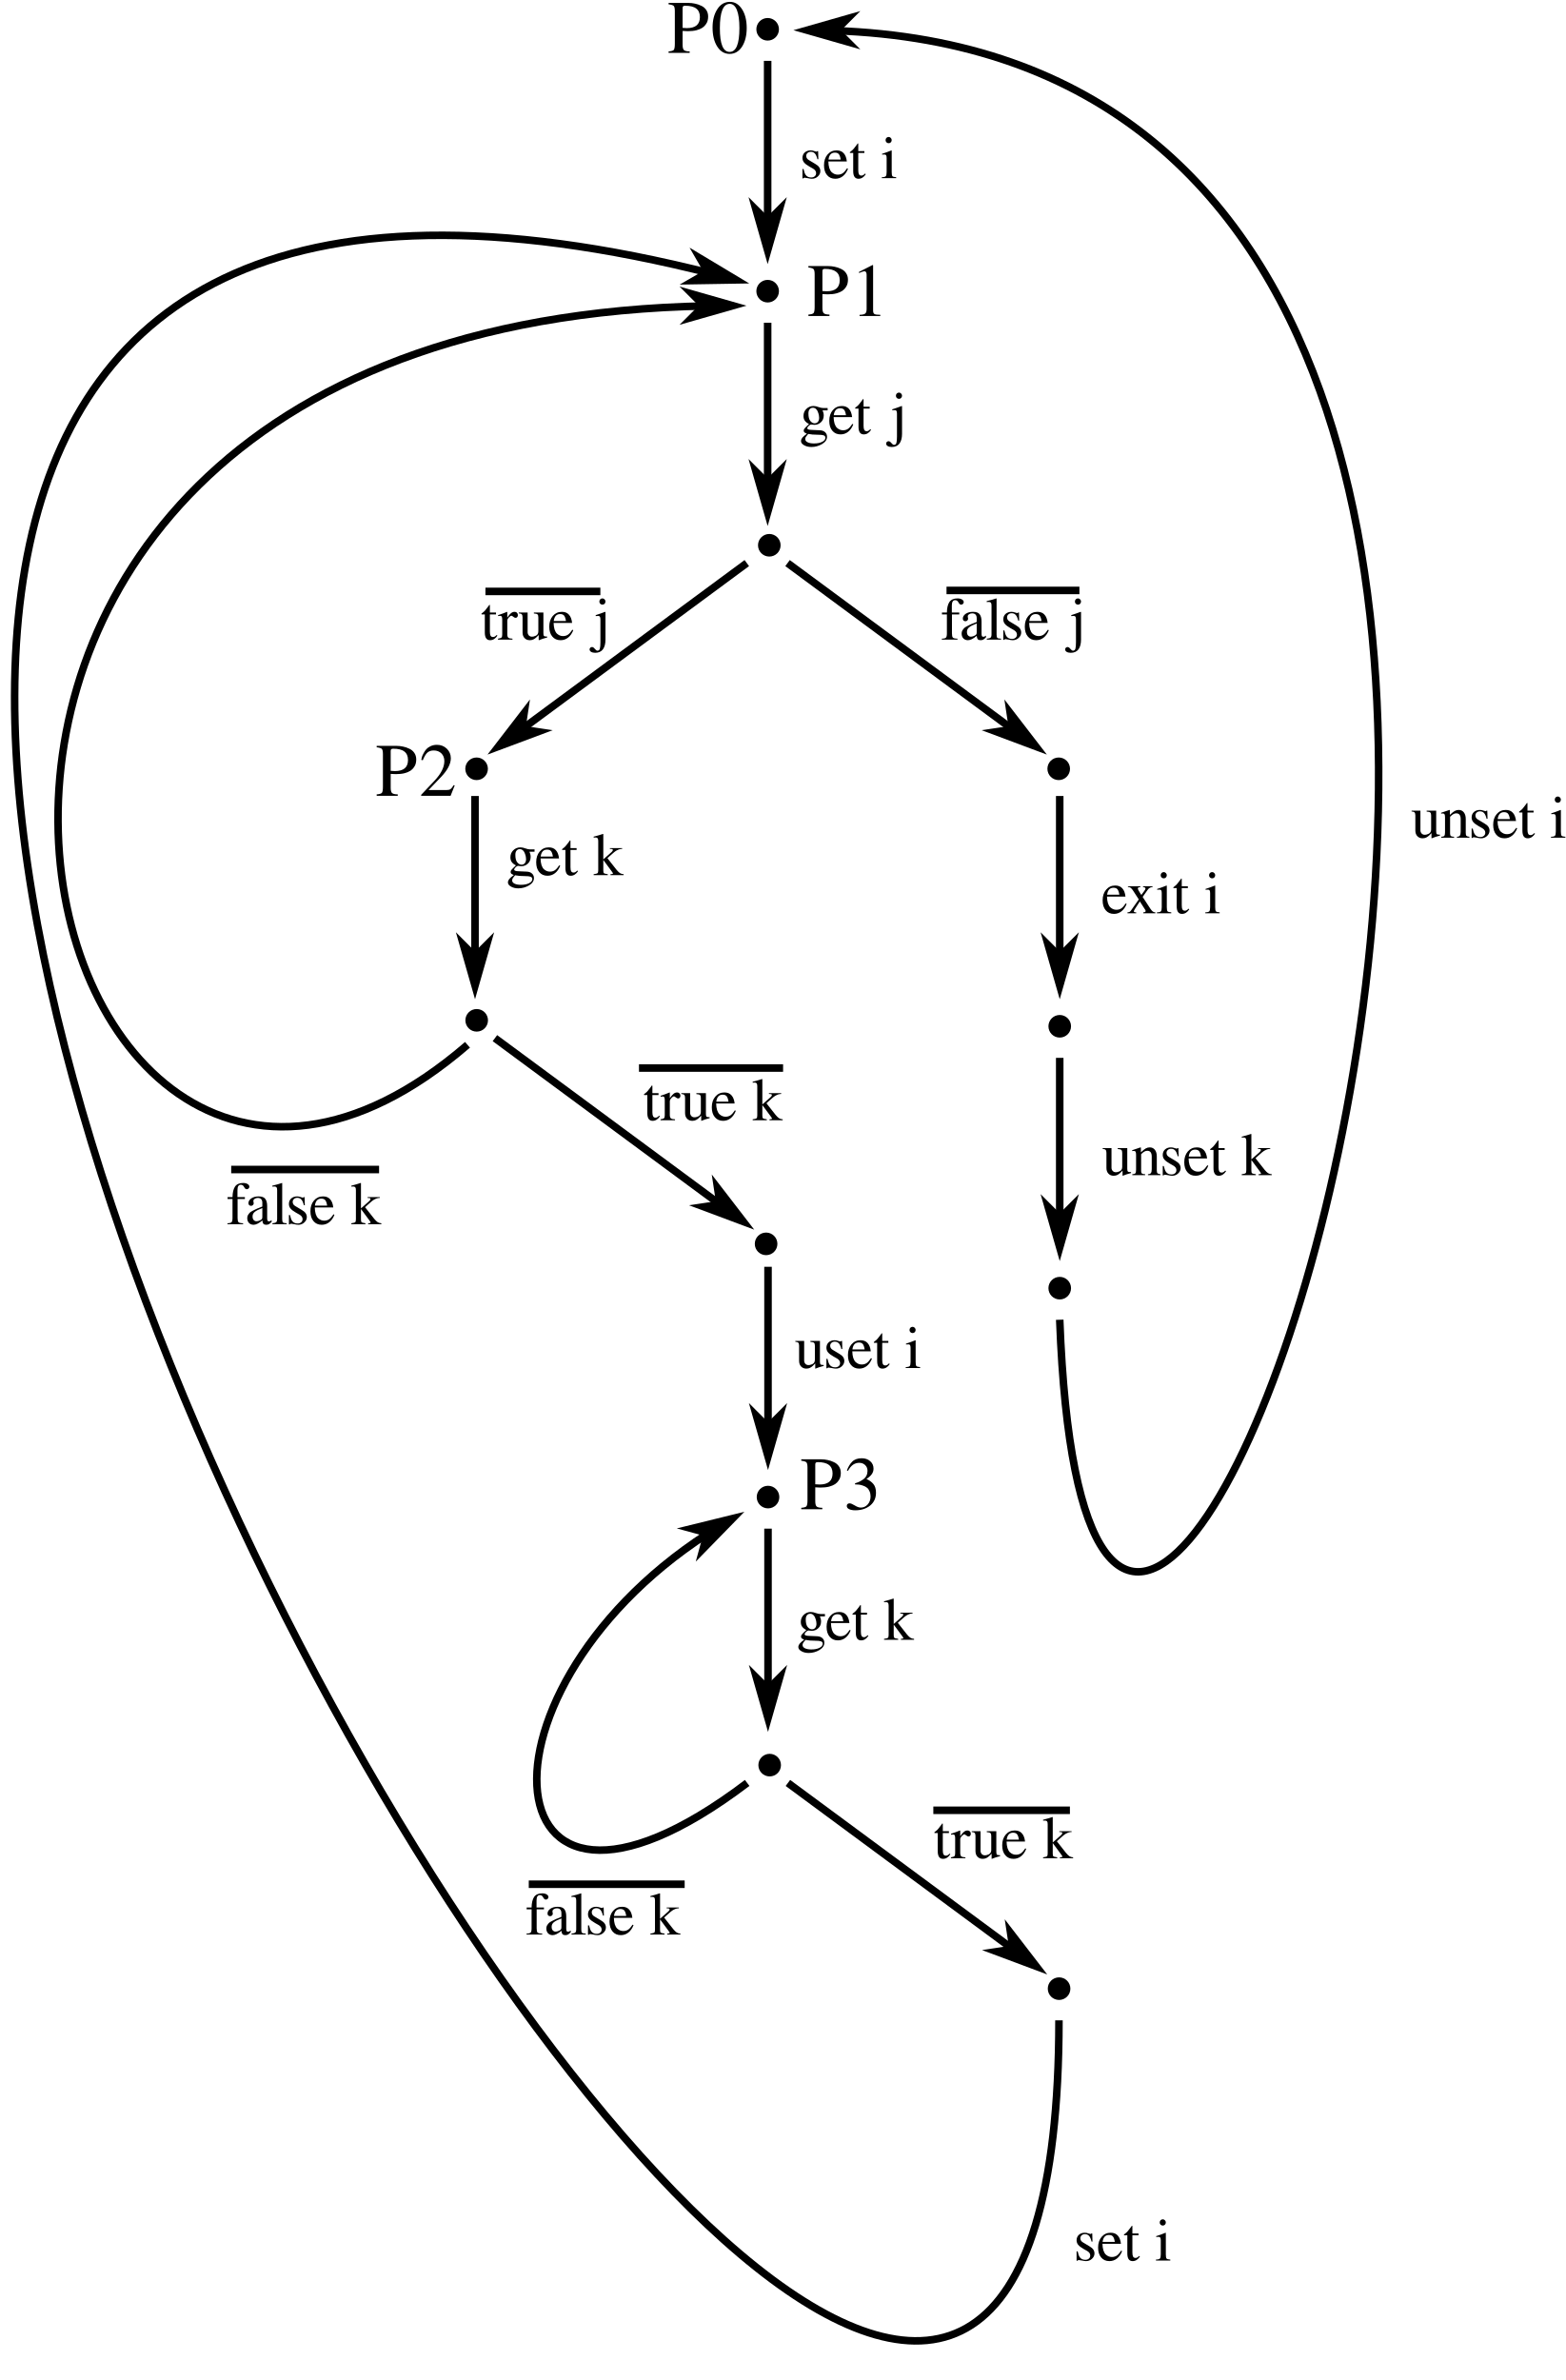
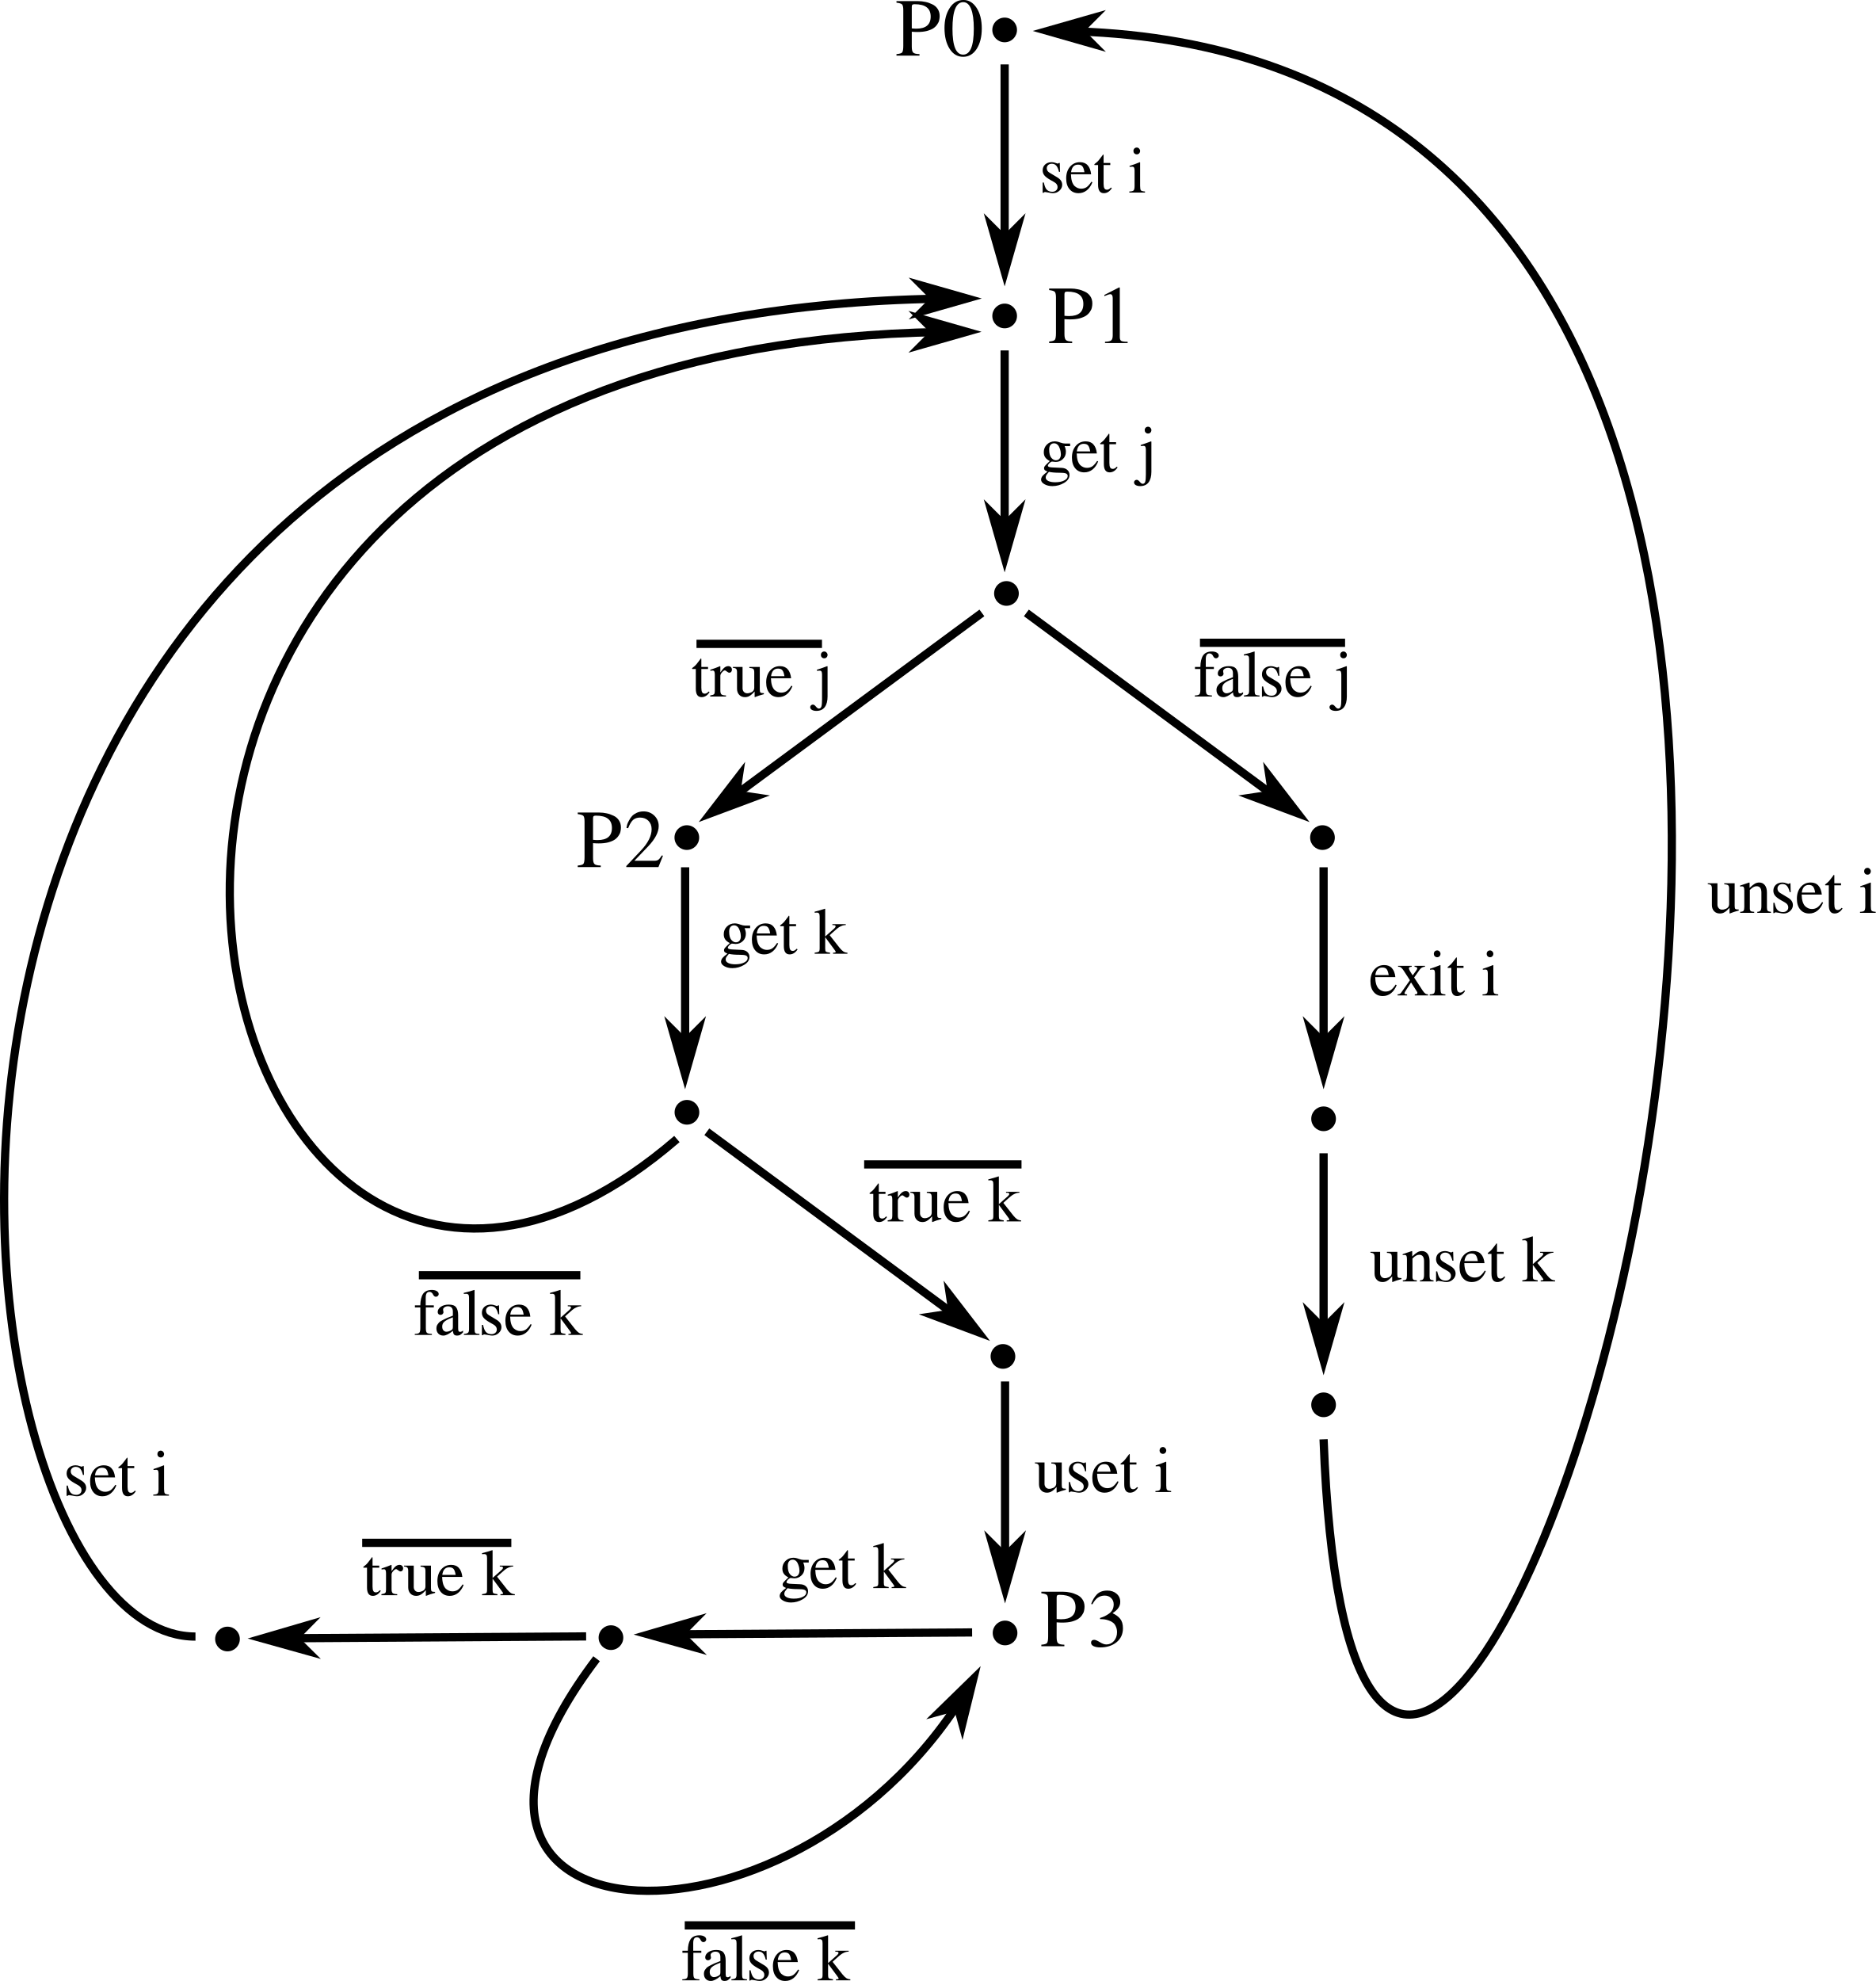
- <svg xmlns="http://www.w3.org/2000/svg" width="207.71" height="315.836" id="svg2" version="1.1">
+ <svg xmlns="http://www.w3.org/2000/svg" width="227.936" height="240.706" id="svg2" version="1.1">
  <defs id="defs4">
    <marker orient="auto" refY="0" refX="0" id="Arrow1Send" style="overflow:visible">
      <path id="path4210" d="M 0,0 5,-5 -12.5,0 5,5 0,0 z" style="fill-rule:evenodd;stroke:#000000;stroke-width:1pt;marker-start:none" transform="matrix(-0.2,0,0,-0.2,-1.2,0)" />
    </marker>
    <marker orient="auto" refY="0" refX="0" id="Arrow1Mend" style="overflow:visible">
      <path id="path4204" d="M 0,0 5,-5 -12.5,0 5,5 0,0 z" style="fill-rule:evenodd;stroke:#000000;stroke-width:1pt;marker-start:none" transform="matrix(-0.4,0,0,-0.4,-4,0)" />
    </marker>
    <marker orient="auto" refY="0" refX="0" id="Arrow1Mend-9" style="overflow:visible">
      <path id="path4204-7" d="M 0,0 5,-5 -12.5,0 5,5 0,0 z" style="fill-rule:evenodd;stroke:#000000;stroke-width:1pt;marker-start:none" transform="matrix(-0.4,0,0,-0.4,-4,0)" />
    </marker>
    <marker orient="auto" refY="0" refX="0" id="marker5057" style="overflow:visible">
      <path id="path5059" d="M 0,0 5,-5 -12.5,0 5,5 0,0 z" style="fill-rule:evenodd;stroke:#000000;stroke-width:1pt;marker-start:none" transform="matrix(-0.4,0,0,-0.4,-4,0)" />
    </marker>
    <marker orient="auto" refY="0" refX="0" id="Arrow1Mend-1" style="overflow:visible">
      <path id="path4204-70" d="M 0,0 5,-5 -12.5,0 5,5 0,0 z" style="fill-rule:evenodd;stroke:#000000;stroke-width:1pt;marker-start:none" transform="matrix(-0.4,0,0,-0.4,-4,0)" />
    </marker>
    <marker orient="auto" refY="0" refX="0" id="marker5157" style="overflow:visible">
      <path id="path5159" d="M 0,0 5,-5 -12.5,0 5,5 0,0 z" style="fill-rule:evenodd;stroke:#000000;stroke-width:1pt;marker-start:none" transform="matrix(-0.4,0,0,-0.4,-4,0)" />
    </marker>
    <marker orient="auto" refY="0" refX="0" id="marker5161" style="overflow:visible">
      <path id="path5163" d="M 0,0 5,-5 -12.5,0 5,5 0,0 z" style="fill-rule:evenodd;stroke:#000000;stroke-width:1pt;marker-start:none" transform="matrix(-0.4,0,0,-0.4,-4,0)" />
    </marker>
    <marker orient="auto" refY="0" refX="0" id="Arrow1Mend-4" style="overflow:visible">
      <path id="path4204-1" d="M 0,0 5,-5 -12.5,0 5,5 0,0 z" style="fill-rule:evenodd;stroke:#000000;stroke-width:1pt;marker-start:none" transform="matrix(-0.4,0,0,-0.4,-4,0)" />
    </marker>
    <marker orient="auto" refY="0" refX="0" id="marker5212" style="overflow:visible">
      <path id="path5214" d="M 0,0 5,-5 -12.5,0 5,5 0,0 z" style="fill-rule:evenodd;stroke:#000000;stroke-width:1pt;marker-start:none" transform="matrix(-0.4,0,0,-0.4,-4,0)" />
    </marker>
    <marker orient="auto" refY="0" refX="0" id="Arrow1Mend-5" style="overflow:visible">
      <path id="path4204-4" d="M 0,0 5,-5 -12.5,0 5,5 0,0 z" style="fill-rule:evenodd;stroke:#000000;stroke-width:1pt;marker-start:none" transform="matrix(-0.4,0,0,-0.4,-4,0)" />
    </marker>
    <marker orient="auto" refY="0" refX="0" id="marker5256" style="overflow:visible">
      <path id="path5258" d="M 0,0 5,-5 -12.5,0 5,5 0,0 z" style="fill-rule:evenodd;stroke:#000000;stroke-width:1pt;marker-start:none" transform="matrix(-0.4,0,0,-0.4,-4,0)" />
    </marker>
    <marker orient="auto" refY="0" refX="0" id="Arrow1Mend-8" style="overflow:visible">
      <path id="path4204-5" d="M 0,0 5,-5 -12.5,0 5,5 0,0 z" style="fill-rule:evenodd;stroke:#000000;stroke-width:1pt;marker-start:none" transform="matrix(-0.4,0,0,-0.4,-4,0)" />
    </marker>
    <marker orient="auto" refY="0" refX="0" id="marker5361" style="overflow:visible">
      <path id="path5363" d="M 0,0 5,-5 -12.5,0 5,5 0,0 z" style="fill-rule:evenodd;stroke:#000000;stroke-width:1pt;marker-start:none" transform="matrix(-0.4,0,0,-0.4,-4,0)" />
    </marker>
    <marker orient="auto" refY="0" refX="0" id="marker5365" style="overflow:visible">
      <path id="path5367" d="M 0,0 5,-5 -12.5,0 5,5 0,0 z" style="fill-rule:evenodd;stroke:#000000;stroke-width:1pt;marker-start:none" transform="matrix(-0.4,0,0,-0.4,-4,0)" />
    </marker>
    <marker orient="auto" refY="0" refX="0" id="Arrow1Mend-46" style="overflow:visible">
      <path id="path4204-3" d="M 0,0 5,-5 -12.5,0 5,5 0,0 z" style="fill-rule:evenodd;stroke:#000000;stroke-width:1pt;marker-start:none" transform="matrix(-0.4,0,0,-0.4,-4,0)" />
    </marker>
    <marker orient="auto" refY="0" refX="0" id="marker5361-6" style="overflow:visible">
      <path id="path5363-3" d="M 0,0 5,-5 -12.5,0 5,5 0,0 z" style="fill-rule:evenodd;stroke:#000000;stroke-width:1pt;marker-start:none" transform="matrix(-0.4,0,0,-0.4,-4,0)" />
    </marker>
    <marker orient="auto" refY="0" refX="0" id="marker5365-3" style="overflow:visible">
      <path id="path5367-4" d="M 0,0 5,-5 -12.5,0 5,5 0,0 z" style="fill-rule:evenodd;stroke:#000000;stroke-width:1pt;marker-start:none" transform="matrix(-0.4,0,0,-0.4,-4,0)" />
    </marker>
    <marker orient="auto" refY="0" refX="0" id="Arrow1Mend-15" style="overflow:visible">
      <path id="path4204-0" d="M 0,0 5,-5 -12.5,0 5,5 0,0 z" style="fill-rule:evenodd;stroke:#000000;stroke-width:1pt;marker-start:none" transform="matrix(-0.4,0,0,-0.4,-4,0)" />
    </marker>
    <marker orient="auto" refY="0" refX="0" id="marker5453" style="overflow:visible">
      <path id="path5455" d="M 0,0 5,-5 -12.5,0 5,5 0,0 z" style="fill-rule:evenodd;stroke:#000000;stroke-width:1pt;marker-start:none" transform="matrix(-0.4,0,0,-0.4,-4,0)" />
    </marker>
    <marker orient="auto" refY="0" refX="0" id="Arrow1Mend-12" style="overflow:visible">
      <path id="path4204-2" d="M 0,0 5,-5 -12.5,0 5,5 0,0 z" style="fill-rule:evenodd;stroke:#000000;stroke-width:1pt;marker-start:none" transform="matrix(-0.4,0,0,-0.4,-4,0)" />
    </marker>
    <marker orient="auto" refY="0" refX="0" id="marker5503" style="overflow:visible">
      <path id="path5505" d="M 0,0 5,-5 -12.5,0 5,5 0,0 z" style="fill-rule:evenodd;stroke:#000000;stroke-width:1pt;marker-start:none" transform="matrix(-0.4,0,0,-0.4,-4,0)" />
    </marker>
    <marker orient="auto" refY="0" refX="0" id="marker5507" style="overflow:visible">
      <path id="path5509" d="M 0,0 5,-5 -12.5,0 5,5 0,0 z" style="fill-rule:evenodd;stroke:#000000;stroke-width:1pt;marker-start:none" transform="matrix(-0.4,0,0,-0.4,-4,0)" />
    </marker>
    <marker orient="auto" refY="0" refX="0" id="Arrow1Mend-42" style="overflow:visible">
      <path id="path4204-52" d="M 0,0 5,-5 -12.5,0 5,5 0,0 z" style="fill-rule:evenodd;stroke:#000000;stroke-width:1pt;marker-start:none" transform="matrix(-0.4,0,0,-0.4,-4,0)" />
    </marker>
    <marker orient="auto" refY="0" refX="0" id="marker5558" style="overflow:visible">
      <path id="path5560" d="M 0,0 5,-5 -12.5,0 5,5 0,0 z" style="fill-rule:evenodd;stroke:#000000;stroke-width:1pt;marker-start:none" transform="matrix(-0.4,0,0,-0.4,-4,0)" />
    </marker>
    <marker orient="auto" refY="0" refX="0" id="Arrow1Mend-7" style="overflow:visible">
      <path id="path4204-56" d="M 0,0 5,-5 -12.5,0 5,5 0,0 z" style="fill-rule:evenodd;stroke:#000000;stroke-width:1pt;marker-start:none" transform="matrix(-0.4,0,0,-0.4,-4,0)" />
    </marker>
    <marker orient="auto" refY="0" refX="0" id="marker5608" style="overflow:visible">
      <path id="path5610" d="M 0,0 5,-5 -12.5,0 5,5 0,0 z" style="fill-rule:evenodd;stroke:#000000;stroke-width:1pt;marker-start:none" transform="matrix(-0.4,0,0,-0.4,-4,0)" />
    </marker>
+     <marker orient="auto" refY="0" refX="0" id="Arrow1Mend-55" style="overflow:visible">
+       <path id="path4204-47" d="M 0,0 5,-5 -12.5,0 5,5 0,0 z" style="fill-rule:evenodd;stroke:#000000;stroke-width:1pt;marker-start:none" transform="matrix(-0.4,0,0,-0.4,-4,0)" />
+     </marker>
  </defs>
-   <g id="layer1" transform="translate(-277.078,-80.62854)">
+   <g id="layer1" transform="translate(-256.8525,-80.87854)">
    <text xml:space="preserve" style="font-size:10px;font-style:normal;font-variant:normal;font-weight:normal;font-stretch:normal;line-height:125%;letter-spacing:0px;word-spacing:0px;fill:#000000;fill-opacity:1;stroke:none;font-family:FreeSerif;-inkscape-font-specification:FreeSerif" x="365.647" y="87.639" id="text2985">
      <tspan id="tspan2987" x="365.647" y="87.639">P0</tspan>
    </text>
    <text xml:space="preserve" style="font-size:10px;font-style:normal;font-variant:normal;font-weight:normal;font-stretch:normal;line-height:125%;letter-spacing:0px;word-spacing:0px;fill:#000000;fill-opacity:1;stroke:none;font-family:FreeSerif;-inkscape-font-specification:FreeSerif" x="384.203" y="122.564" id="text2991">
      <tspan id="tspan2993" x="384.203" y="122.564">P1</tspan>
    </text>
    <text xml:space="preserve" style="font-size:10px;font-style:normal;font-variant:normal;font-weight:normal;font-stretch:normal;line-height:125%;letter-spacing:0px;word-spacing:0px;fill:#000000;fill-opacity:1;stroke:none;font-family:FreeSerif;-inkscape-font-specification:FreeSerif" x="326.909" y="186.233" id="text2995">
      <tspan id="tspan2997" x="326.909" y="186.233">P2</tspan>
    </text>
    <path style="fill:none;stroke:#000000;stroke-width:1px;stroke-linecap:butt;stroke-linejoin:miter;stroke-opacity:1;marker-start:none;marker-mid:none;marker-end:url(#Arrow1Mend)" d="m 417.712,186.26 0,25" id="path2989-4" />
    <path style="fill:none;stroke:#000000;stroke-width:1px;stroke-linecap:butt;stroke-linejoin:miter;stroke-opacity:1;marker-start:none;marker-mid:none;marker-end:url(#Arrow1Mend)" d="m 417.712,221.01 0,25" id="path2989-9" />
    <path id="path5006" d="m 499.773,109.511 c 0,0.907 -0.707,1.641 -1.578,1.641 -0.872,0 -1.578,-0.735 -1.578,-1.641 0,-0.907 0.707,-1.641 1.578,-1.641 0.872,0 1.578,0.735 1.578,1.641 z" transform="matrix(0.9503515,0,0,0.9137996,-55.7478,116.7494)" />
    <path style="fill:none;stroke:#000000;stroke-width:1px;stroke-linecap:butt;stroke-linejoin:miter;stroke-opacity:1;marker-start:none;marker-mid:none;marker-end:url(#Arrow1Mend)" d="M 417.712,255.763 C 422.662,388.204 529.076,84.638 384.337,84.638" id="path2989-9-9" />
    <path id="path5006-3" d="m 499.773,109.511 c 0,0.907 -0.707,1.641 -1.578,1.641 -0.872,0 -1.578,-0.735 -1.578,-1.641 0,-0.907 0.707,-1.641 1.578,-1.641 0.872,0 1.578,0.735 1.578,1.641 z" transform="matrix(0.9503515,0,0,0.9137996,-55.74781,151.5024)" />
    <text id="text5640" y="280.909" x="383.252" style="font-size:10px;font-style:normal;font-variant:normal;font-weight:normal;font-stretch:normal;line-height:125%;letter-spacing:0px;word-spacing:0px;fill:#000000;fill-opacity:1;stroke:none;font-family:FreeSerif;-inkscape-font-specification:FreeSerif" xml:space="preserve">
      <tspan y="280.909" x="383.252" id="tspan5642">P3</tspan>
    </text>
    <text id="text5644" y="104.272" x="383.291" style="font-size:8px;font-style:normal;font-variant:normal;font-weight:normal;font-stretch:normal;line-height:125%;letter-spacing:0px;word-spacing:0px;fill:#000000;fill-opacity:1;stroke:none;font-family:FreeSerif;-inkscape-font-specification:FreeSerif" xml:space="preserve">
      <tspan y="104.272" x="383.291" id="tspan5646">set i</tspan>
    </text>
    <text id="text5648" y="138.193" x="383.252" style="font-size:8px;font-style:normal;font-variant:normal;font-weight:normal;font-stretch:normal;line-height:125%;letter-spacing:0px;word-spacing:0px;fill:#000000;fill-opacity:1;stroke:none;font-family:FreeSerif;-inkscape-font-specification:FreeSerif" xml:space="preserve">
      <tspan y="138.193" x="383.252" id="tspan5650">get j</tspan>
    </text>
    <path style="fill:none;stroke:#000000;stroke-width:1px;stroke-linecap:butt;stroke-linejoin:miter;stroke-opacity:1;marker-start:none;marker-mid:none;marker-end:url(#Arrow1Mend)" d="m 378.951,88.705 0,25" id="path2989-9-8-5" />
    <path id="path5006-5-5" d="m 499.773,109.511 c 0,0.907 -0.707,1.641 -1.578,1.641 -0.872,0 -1.578,-0.735 -1.578,-1.641 0,-0.907 0.707,-1.641 1.578,-1.641 0.872,0 1.578,0.735 1.578,1.641 z" transform="matrix(0.9503515,0,0,0.9137996,-94.50884,-15.55502)" />
    <path style="fill:none;stroke:#000000;stroke-width:1px;stroke-linecap:butt;stroke-linejoin:miter;stroke-opacity:1;marker-start:none;marker-mid:none;marker-end:url(#Arrow1Mend)" d="m 378.951,123.458 0,25" id="path2989-9-9-3-4" />
    <path id="path5006-3-9-9" d="m 499.773,109.511 c 0,0.907 -0.707,1.641 -1.578,1.641 -0.872,0 -1.578,-0.735 -1.578,-1.641 0,-0.907 0.707,-1.641 1.578,-1.641 0.872,0 1.578,0.735 1.578,1.641 z" transform="matrix(0.9503515,0,0,0.9137996,-94.50885,19.19801)" />
    <path style="fill:none;stroke:#000000;stroke-width:1px;stroke-linecap:butt;stroke-linejoin:miter;stroke-opacity:1;marker-start:none;marker-mid:none;marker-end:url(#Arrow1Mend)" d="m 376.185,155.352 -32.83,24.244" id="path2999" />
    <path style="fill:none;stroke:#000000;stroke-width:1px;stroke-linecap:butt;stroke-linejoin:miter;stroke-opacity:1;marker-start:none;marker-mid:none;marker-end:url(#Arrow1Mend)" d="m 381.59,155.352 32.83,24.244" id="path2999-6" />
    <path transform="matrix(0.9503515,0,0,0.9137996,-55.88313,82.58003)" d="m 499.773,109.511 c 0,0.907 -0.707,1.641 -1.578,1.641 -0.872,0 -1.578,-0.735 -1.578,-1.641 0,-0.907 0.707,-1.641 1.578,-1.641 0.872,0 1.578,0.735 1.578,1.641 z" id="path5006-6" />
    <path transform="matrix(0.9503515,0,0,0.9137996,-94.28952,52.91604)" d="m 499.773,109.511 c 0,0.907 -0.707,1.641 -1.578,1.641 -0.872,0 -1.578,-0.735 -1.578,-1.641 0,-0.907 0.707,-1.641 1.578,-1.641 0.872,0 1.578,0.735 1.578,1.641 z" id="path5006-5-5-8" />
    <path transform="matrix(0.9503515,0,0,0.9137996,-133.1345,82.58003)" d="m 499.773,109.511 c 0,0.907 -0.707,1.641 -1.578,1.641 -0.872,0 -1.578,-0.735 -1.578,-1.641 0,-0.907 0.707,-1.641 1.578,-1.641 0.872,0 1.578,0.735 1.578,1.641 z" id="path5006-6-3" />
    <path style="fill:none;stroke:#000000;stroke-width:1px;stroke-linecap:butt;stroke-linejoin:miter;stroke-opacity:1;marker-start:none;marker-mid:none;marker-end:url(#Arrow1Mend)" d="m 340.118,186.26 0,25" id="path2989-4-3" />
    <path style="fill:none;stroke:#000000;stroke-width:1px;stroke-linecap:butt;stroke-linejoin:miter;stroke-opacity:1;marker-start:none;marker-mid:none;marker-end:url(#Arrow1Mend)" d="m 339.12,219.279 c -60.002,51.759 -96.594,-98.086 35.052,-98.086" id="path2999-5" />
    <path style="fill:none;stroke:#000000;stroke-width:1px;stroke-linecap:butt;stroke-linejoin:miter;stroke-opacity:1;marker-start:none;marker-mid:none;marker-end:url(#Arrow1Mend)" d="m 342.757,218.395 32.83,24.244" id="path2999-6-6" />
    <path transform="matrix(0.9503515,0,0,0.9137996,-94.71595,145.623)" d="m 499.773,109.511 c 0,0.907 -0.707,1.641 -1.578,1.641 -0.872,0 -1.578,-0.735 -1.578,-1.641 0,-0.907 0.707,-1.641 1.578,-1.641 0.872,0 1.578,0.735 1.578,1.641 z" id="path5006-6-5" />
    <path transform="matrix(0.9503515,0,0,0.9137996,-133.1223,115.9591)" d="m 499.773,109.511 c 0,0.907 -0.707,1.641 -1.578,1.641 -0.872,0 -1.578,-0.735 -1.578,-1.641 0,-0.907 0.707,-1.641 1.578,-1.641 0.872,0 1.578,0.735 1.578,1.641 z" id="path5006-5-5-8-9" />
    <path style="fill:none;stroke:#000000;stroke-width:1px;stroke-linecap:butt;stroke-linejoin:miter;stroke-opacity:1;marker-start:none;marker-mid:none;marker-end:url(#Arrow1Mend)" d="m 379,248.736 0,25" id="path2989-4-2-9" />
-     <path style="fill:none;stroke:#000000;stroke-width:1px;stroke-linecap:butt;stroke-linejoin:miter;stroke-opacity:1;marker-start:none;marker-mid:none;marker-end:url(#Arrow1Mend)" d="m 379,283.486 0,25" id="path2989-9-2-1" />
    <path id="path5006-7-0" d="m 499.773,109.511 c 0,0.907 -0.707,1.641 -1.578,1.641 -0.872,0 -1.578,-0.735 -1.578,-1.641 0,-0.907 0.707,-1.641 1.578,-1.641 0.872,0 1.578,0.735 1.578,1.641 z" transform="matrix(0.9503515,0,0,0.9137996,-94.46001,179.2255)" />
-     <path style="fill:none;stroke:#000000;stroke-width:1px;stroke-linecap:butt;stroke-linejoin:miter;stroke-opacity:1;marker-start:none;marker-mid:none;marker-end:url(#Arrow1Mend)" d="m 376.234,317.232 c -35.876,27.197 -37.833,-14.569 -2.08,-35.006" id="path2999-5-3" />
-     <path style="fill:none;stroke:#000000;stroke-width:1px;stroke-linecap:butt;stroke-linejoin:miter;stroke-opacity:1;marker-start:none;marker-mid:none;marker-end:url(#Arrow1Mend)" d="m 381.639,317.232 32.83,24.244" id="path2999-6-6-8" />
-     <path transform="matrix(0.9503515,0,0,0.9137996,-55.83431,244.4599)" d="m 499.773,109.511 c 0,0.907 -0.707,1.641 -1.578,1.641 -0.872,0 -1.578,-0.735 -1.578,-1.641 0,-0.907 0.707,-1.641 1.578,-1.641 0.872,0 1.578,0.735 1.578,1.641 z" id="path5006-6-5-6" />
-     <path transform="matrix(0.9503515,0,0,0.9137996,-94.2407,214.7959)" d="m 499.773,109.511 c 0,0.907 -0.707,1.641 -1.578,1.641 -0.872,0 -1.578,-0.735 -1.578,-1.641 0,-0.907 0.707,-1.641 1.578,-1.641 0.872,0 1.578,0.735 1.578,1.641 z" id="path5006-5-5-8-9-0" />
-     <path style="fill:none;stroke:#000000;stroke-width:1px;stroke-linecap:butt;stroke-linejoin:miter;stroke-opacity:1;marker-start:none;marker-mid:none;marker-end:url(#Arrow1Mend)" d="m 417.609,348.733 c 0,184.49 -280.801,-294.718 -43,-231" id="path2989-9-8-5-4" />
+     <path style="fill:none;stroke:#000000;stroke-width:1px;stroke-linecap:butt;stroke-linejoin:miter;stroke-opacity:1;marker-start:none;marker-mid:none;marker-end:url(#Arrow1Mend)" d="m 328.086,279.713 -39.17,0.244" id="path2999-6-6-8" />
+     <path transform="matrix(0.9503515,0,0,0.9137996,-188.9593,179.9599)" d="m 499.773,109.511 c 0,0.907 -0.707,1.641 -1.578,1.641 -0.872,0 -1.578,-0.735 -1.578,-1.641 0,-0.907 0.707,-1.641 1.578,-1.641 0.872,0 1.578,0.735 1.578,1.641 z" id="path5006-6-5-6" />
+     <path style="fill:none;stroke:#000000;stroke-width:1px;stroke-linecap:butt;stroke-linejoin:miter;stroke-opacity:1;marker-start:none;marker-mid:none;marker-end:url(#Arrow1Mend)" d="m 329.356,282.426 c -27.197,35.876 25.264,38.363 45.701,2.61" id="path2999-5-3" />
+     <path transform="matrix(0,0.9503515,-0.9137996,0,431.1748,-193.5966)" d="m 499.773,109.511 c 0,0.907 -0.707,1.641 -1.578,1.641 -0.872,0 -1.578,-0.735 -1.578,-1.641 0,-0.907 0.707,-1.641 1.578,-1.641 0.872,0 1.578,0.735 1.578,1.641 z" id="path5006-5-5-8-9-0" />
+     <path style="fill:none;stroke:#000000;stroke-width:1px;stroke-linecap:butt;stroke-linejoin:miter;stroke-opacity:1;marker-start:none;marker-mid:none;marker-end:url(#Arrow1Mend)" d="m 280.609,279.733 c -33.501,0 -51.048,-162.586 93.591,-162.586" id="path2989-9-8-5-4" />
    <text xml:space="preserve" style="font-size:8px;font-style:normal;font-variant:normal;font-weight:normal;font-stretch:normal;line-height:125%;letter-spacing:0px;word-spacing:0px;fill:#000000;fill-opacity:1;stroke:none;font-family:FreeSerif;-inkscape-font-specification:FreeSerif" x="340.825" y="165.506" id="text5701">
      <tspan id="tspan5703" x="340.825" y="165.506">true j</tspan>
    </text>
    <text xml:space="preserve" style="font-size:8px;font-style:normal;font-variant:normal;font-weight:normal;font-stretch:normal;line-height:125%;letter-spacing:0px;word-spacing:0px;fill:#000000;fill-opacity:1;stroke:none;font-family:FreeSerif;-inkscape-font-specification:FreeSerif" x="401.99" y="165.506" id="text5705">
      <tspan id="tspan5707" x="401.99" y="165.506">false j</tspan>
    </text>
    <text xml:space="preserve" style="font-size:8px;font-style:normal;font-variant:normal;font-weight:normal;font-stretch:normal;line-height:125%;letter-spacing:0px;word-spacing:0px;fill:#000000;fill-opacity:1;stroke:none;font-family:FreeSerif;-inkscape-font-specification:FreeSerif" x="423.203" y="201.827" id="text5709">
      <tspan id="tspan5711" x="423.203" y="201.827">exit i</tspan>
    </text>
    <text xml:space="preserve" style="font-size:8px;font-style:normal;font-variant:normal;font-weight:normal;font-stretch:normal;line-height:125%;letter-spacing:0px;word-spacing:0px;fill:#000000;fill-opacity:1;stroke:none;font-family:FreeSerif;-inkscape-font-specification:FreeSerif" x="423.331" y="236.577" id="text5713">
      <tspan id="tspan5715" x="423.331" y="236.577">unset k</tspan>
    </text>
    <text xml:space="preserve" style="font-size:8px;font-style:normal;font-variant:normal;font-weight:normal;font-stretch:normal;line-height:125%;letter-spacing:0px;word-spacing:0px;fill:#000000;fill-opacity:1;stroke:none;font-family:FreeSerif;-inkscape-font-specification:FreeSerif" x="464.327" y="191.798" id="text5717">
      <tspan id="tspan5719" x="464.327" y="191.798">unset i</tspan>
    </text>
    <text xml:space="preserve" style="font-size:8px;font-style:normal;font-variant:normal;font-weight:normal;font-stretch:normal;line-height:125%;letter-spacing:0px;word-spacing:0px;fill:#000000;fill-opacity:1;stroke:none;font-family:FreeSerif;-inkscape-font-specification:FreeSerif" x="344.361" y="196.763" id="text5721">
      <tspan id="tspan5723" x="344.361" y="196.763">get k</tspan>
    </text>
    <text xml:space="preserve" style="font-size:8px;font-style:normal;font-variant:normal;font-weight:normal;font-stretch:normal;line-height:125%;letter-spacing:0px;word-spacing:0px;fill:#000000;fill-opacity:1;stroke:none;font-family:FreeSerif;-inkscape-font-specification:FreeSerif" x="362.392" y="229.29" id="text5729">
      <tspan id="tspan5731" x="362.392" y="229.29">true k</tspan>
    </text>
    <text xml:space="preserve" style="font-size:8px;font-style:normal;font-variant:normal;font-weight:normal;font-stretch:normal;line-height:125%;letter-spacing:0px;word-spacing:0px;fill:#000000;fill-opacity:1;stroke:none;font-family:FreeSerif;-inkscape-font-specification:FreeSerif" x="382.545" y="262.17" id="text5733">
      <tspan id="tspan5735" x="382.545" y="262.17">uset i</tspan>
    </text>
-     <text xml:space="preserve" style="font-size:8px;font-style:normal;font-variant:normal;font-weight:normal;font-stretch:normal;line-height:125%;letter-spacing:0px;word-spacing:0px;fill:#000000;fill-opacity:1;stroke:none;font-family:FreeSerif;-inkscape-font-specification:FreeSerif" x="382.898" y="298.233" id="text5737">
-       <tspan id="tspan5739" x="382.898" y="298.233">get k</tspan>
+     <text xml:space="preserve" style="font-size:8px;font-style:normal;font-variant:normal;font-weight:normal;font-stretch:normal;line-height:125%;letter-spacing:0px;word-spacing:0px;fill:#000000;fill-opacity:1;stroke:none;font-family:FreeSerif;-inkscape-font-specification:FreeSerif" x="351.486" y="273.842" id="text5737">
+       <tspan id="tspan5739" x="351.486" y="273.842">get k</tspan>
    </text>
-     <text xml:space="preserve" style="font-size:8px;font-style:normal;font-variant:normal;font-weight:normal;font-stretch:normal;line-height:125%;letter-spacing:0px;word-spacing:0px;fill:#000000;fill-opacity:1;stroke:none;font-family:FreeSerif;-inkscape-font-specification:FreeSerif" x="346.876" y="337.354" id="text5741">
-       <tspan id="tspan5743" x="346.876" y="337.354">false k</tspan>
-     </text>
-     <text xml:space="preserve" style="font-size:8px;font-style:normal;font-variant:normal;font-weight:normal;font-stretch:normal;line-height:125%;letter-spacing:0px;word-spacing:0px;fill:#000000;fill-opacity:1;stroke:none;font-family:FreeSerif;-inkscape-font-specification:FreeSerif" x="400.93" y="327.224" id="text5745">
-       <tspan id="tspan5747" x="400.93" y="327.224">true k</tspan>
-     </text>
-     <text xml:space="preserve" style="font-size:8px;font-style:normal;font-variant:normal;font-weight:normal;font-stretch:normal;line-height:125%;letter-spacing:0px;word-spacing:0px;fill:#000000;fill-opacity:1;stroke:none;font-family:FreeSerif;-inkscape-font-specification:FreeSerif" x="419.668" y="380.611" id="text5749">
-       <tspan id="tspan5751" x="419.668" y="380.611">set i</tspan>
+     <text xml:space="preserve" style="font-size:8px;font-style:normal;font-variant:normal;font-weight:normal;font-stretch:normal;line-height:125%;letter-spacing:0px;word-spacing:0px;fill:#000000;fill-opacity:1;stroke:none;font-family:FreeSerif;-inkscape-font-specification:FreeSerif" x="264.668" y="262.611" id="text5749">
+       <tspan id="tspan5751" x="264.668" y="262.611">set i</tspan>
    </text>
    <path style="fill:none;stroke:#000000;stroke-width:1px;stroke-linecap:butt;stroke-linejoin:miter;stroke-opacity:1" d="m 341.5,159.112 15.25,0" id="path5753" />
    <path style="fill:none;stroke:#000000;stroke-width:1px;stroke-linecap:butt;stroke-linejoin:miter;stroke-opacity:1" d="m 402.688,158.981 17.636,0" id="path5753-5" />
    <path style="fill:none;stroke:#000000;stroke-width:1px;stroke-linecap:butt;stroke-linejoin:miter;stroke-opacity:1" d="m 361.875,222.362 19.125,0" id="path5753-2" />
    <g id="g3105" transform="translate(1.34099,3.71599)">
      <text id="text5725" y="239.364" x="305.842" style="font-size:8px;font-style:normal;font-variant:normal;font-weight:normal;font-stretch:normal;line-height:125%;letter-spacing:0px;word-spacing:0px;fill:#000000;fill-opacity:1;stroke:none;font-family:FreeSerif;-inkscape-font-specification:FreeSerif" xml:space="preserve">
        <tspan y="239.364" x="305.842" id="tspan5727">false k</tspan>
      </text>
      <path id="path5753-1" d="m 306.419,232.112 19.625,0" style="fill:none;stroke:#000000;stroke-width:1px;stroke-linecap:butt;stroke-linejoin:miter;stroke-opacity:1" />
    </g>
-     <path style="fill:none;stroke:#000000;stroke-width:1px;stroke-linecap:butt;stroke-linejoin:miter;stroke-opacity:1" d="m 400.938,320.862 18.125,0" id="path5753-3" />
-     <path style="fill:none;stroke:#000000;stroke-width:1px;stroke-linecap:butt;stroke-linejoin:miter;stroke-opacity:1" d="m 347.25,330.675 20.688,0" id="path5753-0" />
+     <g id="g3111" transform="translate(-100.0671,-52.51829)">
+       <text id="text5745" y="327.224" x="400.93" style="font-size:8px;font-style:normal;font-variant:normal;font-weight:normal;font-stretch:normal;line-height:125%;letter-spacing:0px;word-spacing:0px;fill:#000000;fill-opacity:1;stroke:none;font-family:FreeSerif;-inkscape-font-specification:FreeSerif" xml:space="preserve">
+         <tspan y="327.224" x="400.93" id="tspan5747">true k</tspan>
+       </text>
+       <path id="path5753-3" d="m 400.938,320.862 18.125,0" style="fill:none;stroke:#000000;stroke-width:1px;stroke-linecap:butt;stroke-linejoin:miter;stroke-opacity:1" />
+     </g>
+     <g id="g3106" transform="translate(-7.178712,-15.84924)">
+       <text id="text5741" y="337.354" x="346.876" style="font-size:8px;font-style:normal;font-variant:normal;font-weight:normal;font-stretch:normal;line-height:125%;letter-spacing:0px;word-spacing:0px;fill:#000000;fill-opacity:1;stroke:none;font-family:FreeSerif;-inkscape-font-specification:FreeSerif" xml:space="preserve">
+         <tspan y="337.354" x="346.876" id="tspan5743">false k</tspan>
+       </text>
+       <path id="path5753-0" d="m 347.25,330.675 20.688,0" style="fill:none;stroke:#000000;stroke-width:1px;stroke-linecap:butt;stroke-linejoin:miter;stroke-opacity:1" />
+     </g>
+     <path style="fill:none;stroke:#000000;stroke-width:1px;stroke-linecap:butt;stroke-linejoin:miter;stroke-opacity:1;marker-start:none;marker-mid:none;marker-end:url(#Arrow1Mend)" d="M 374.997,279.232 335.826,279.476" id="path2999-6-6-8-6" />
  </g>
</svg>
